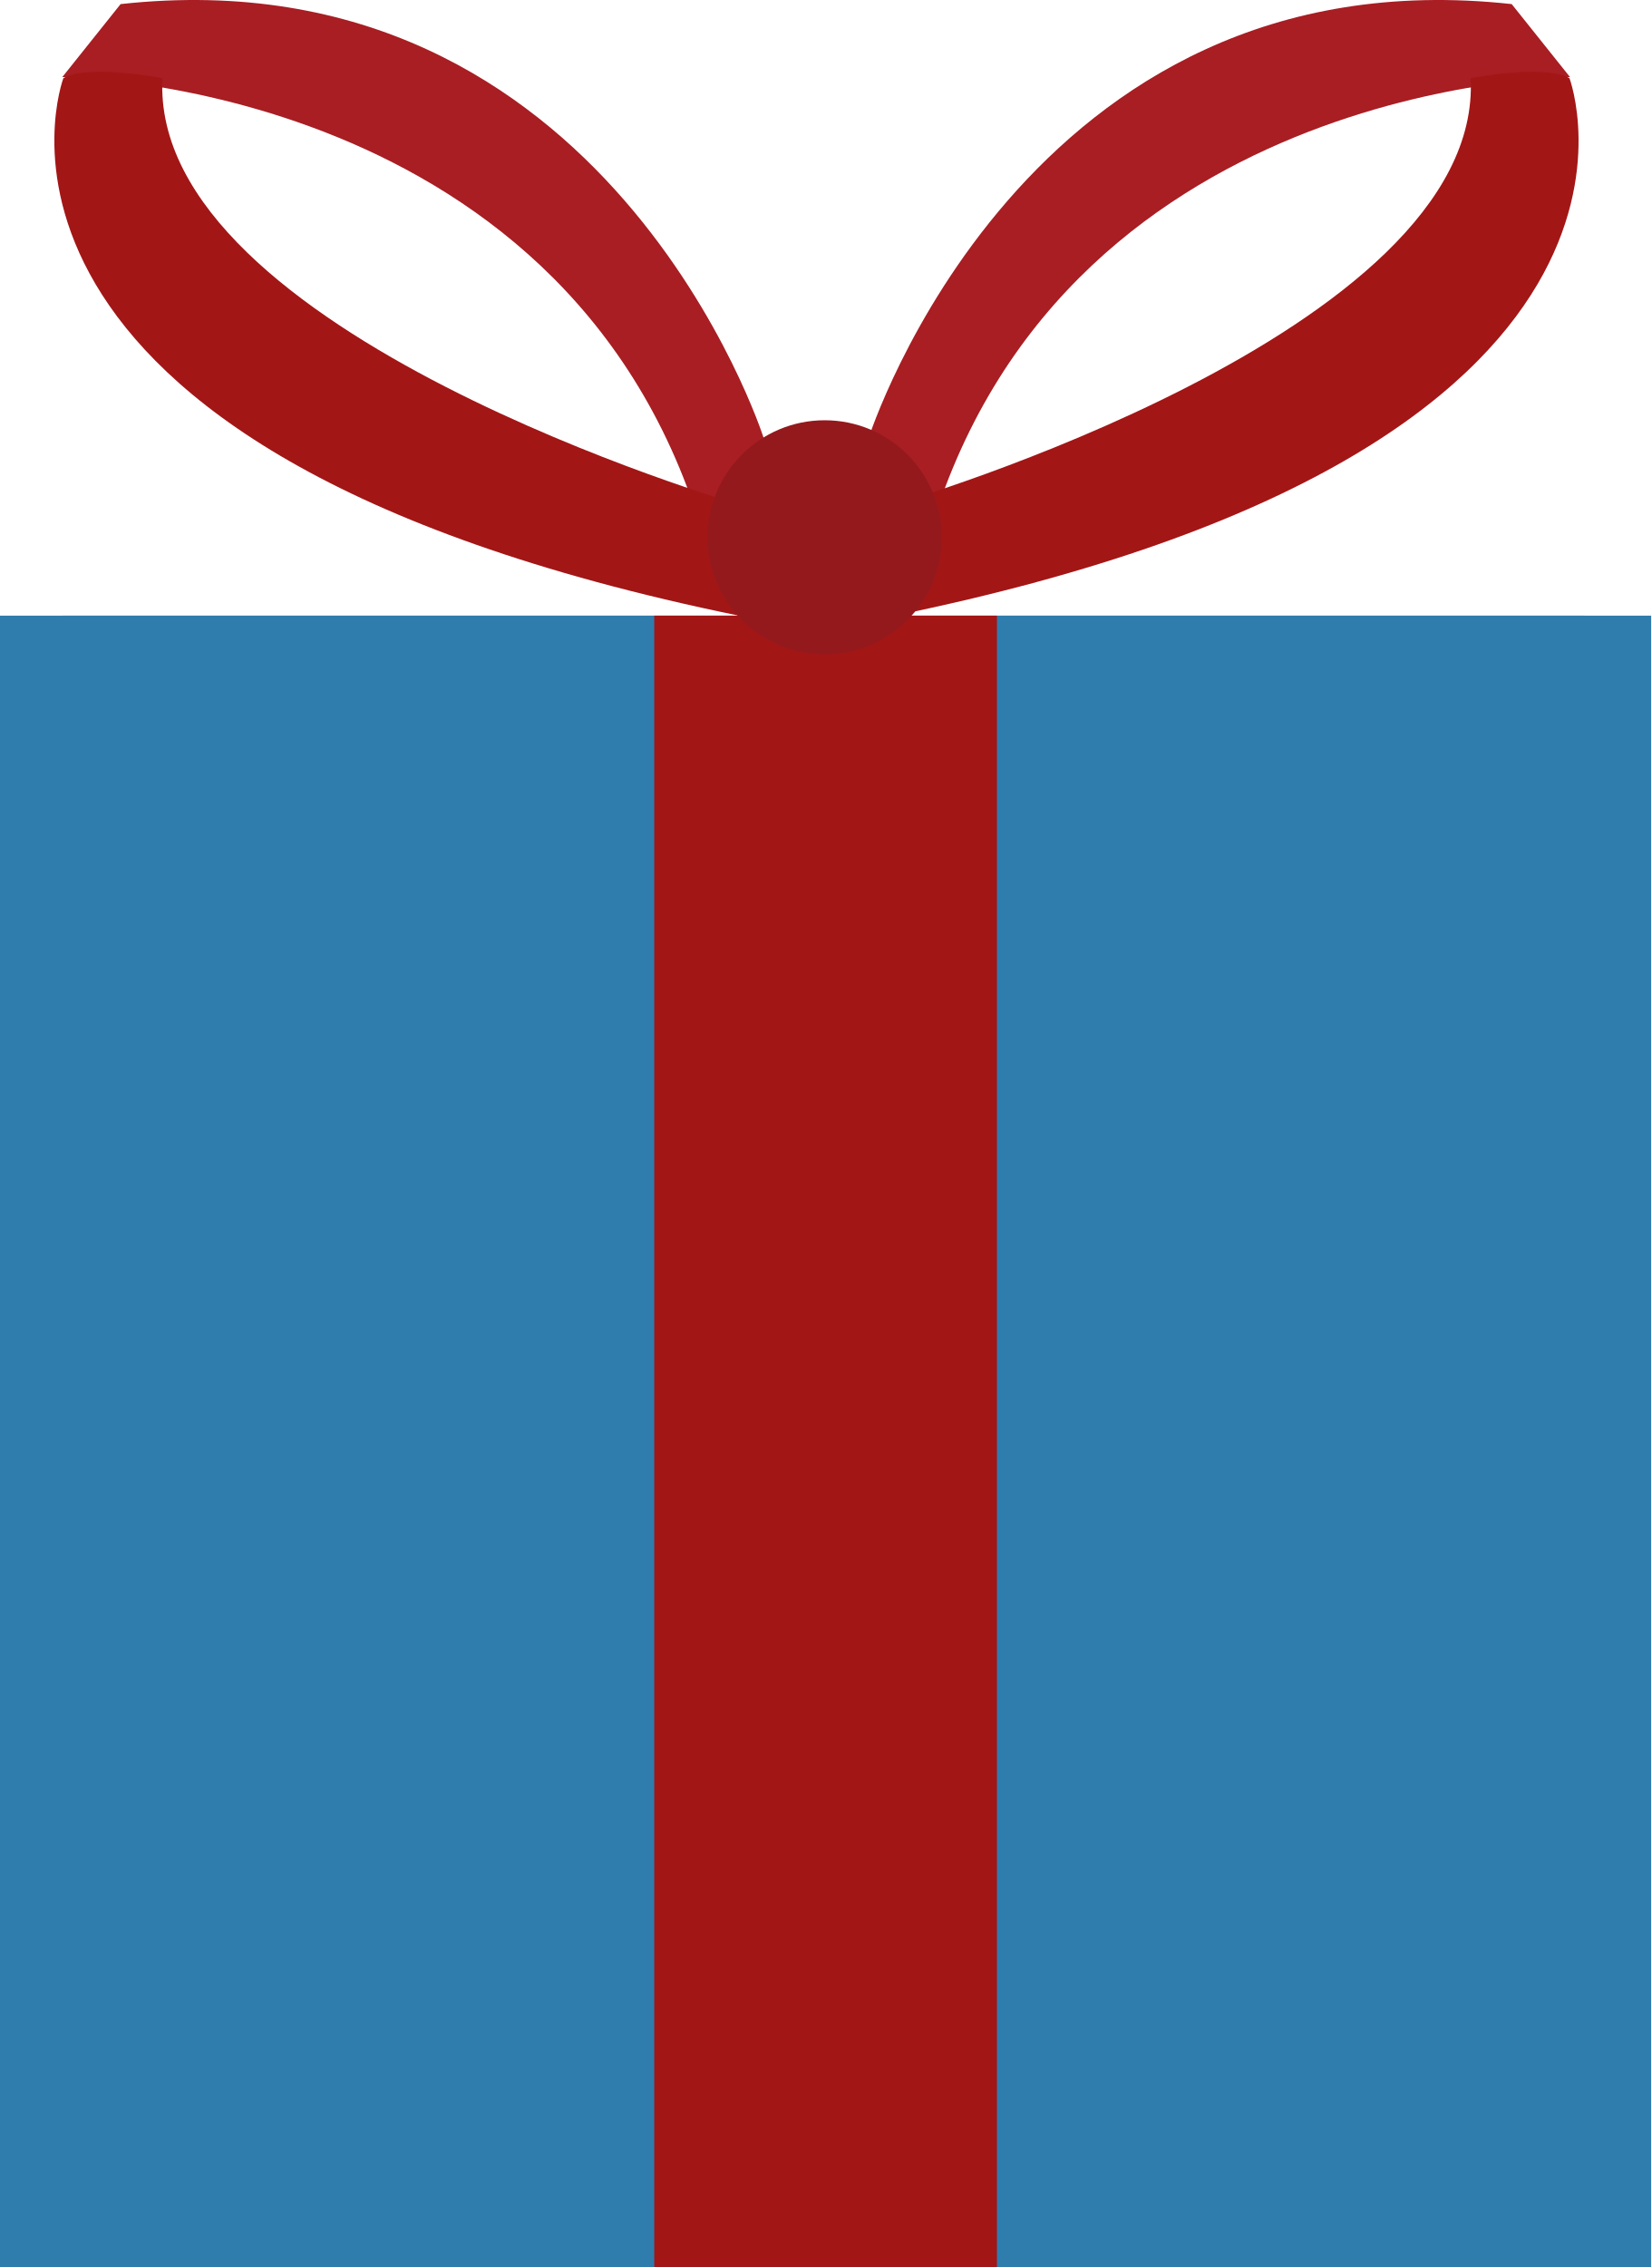
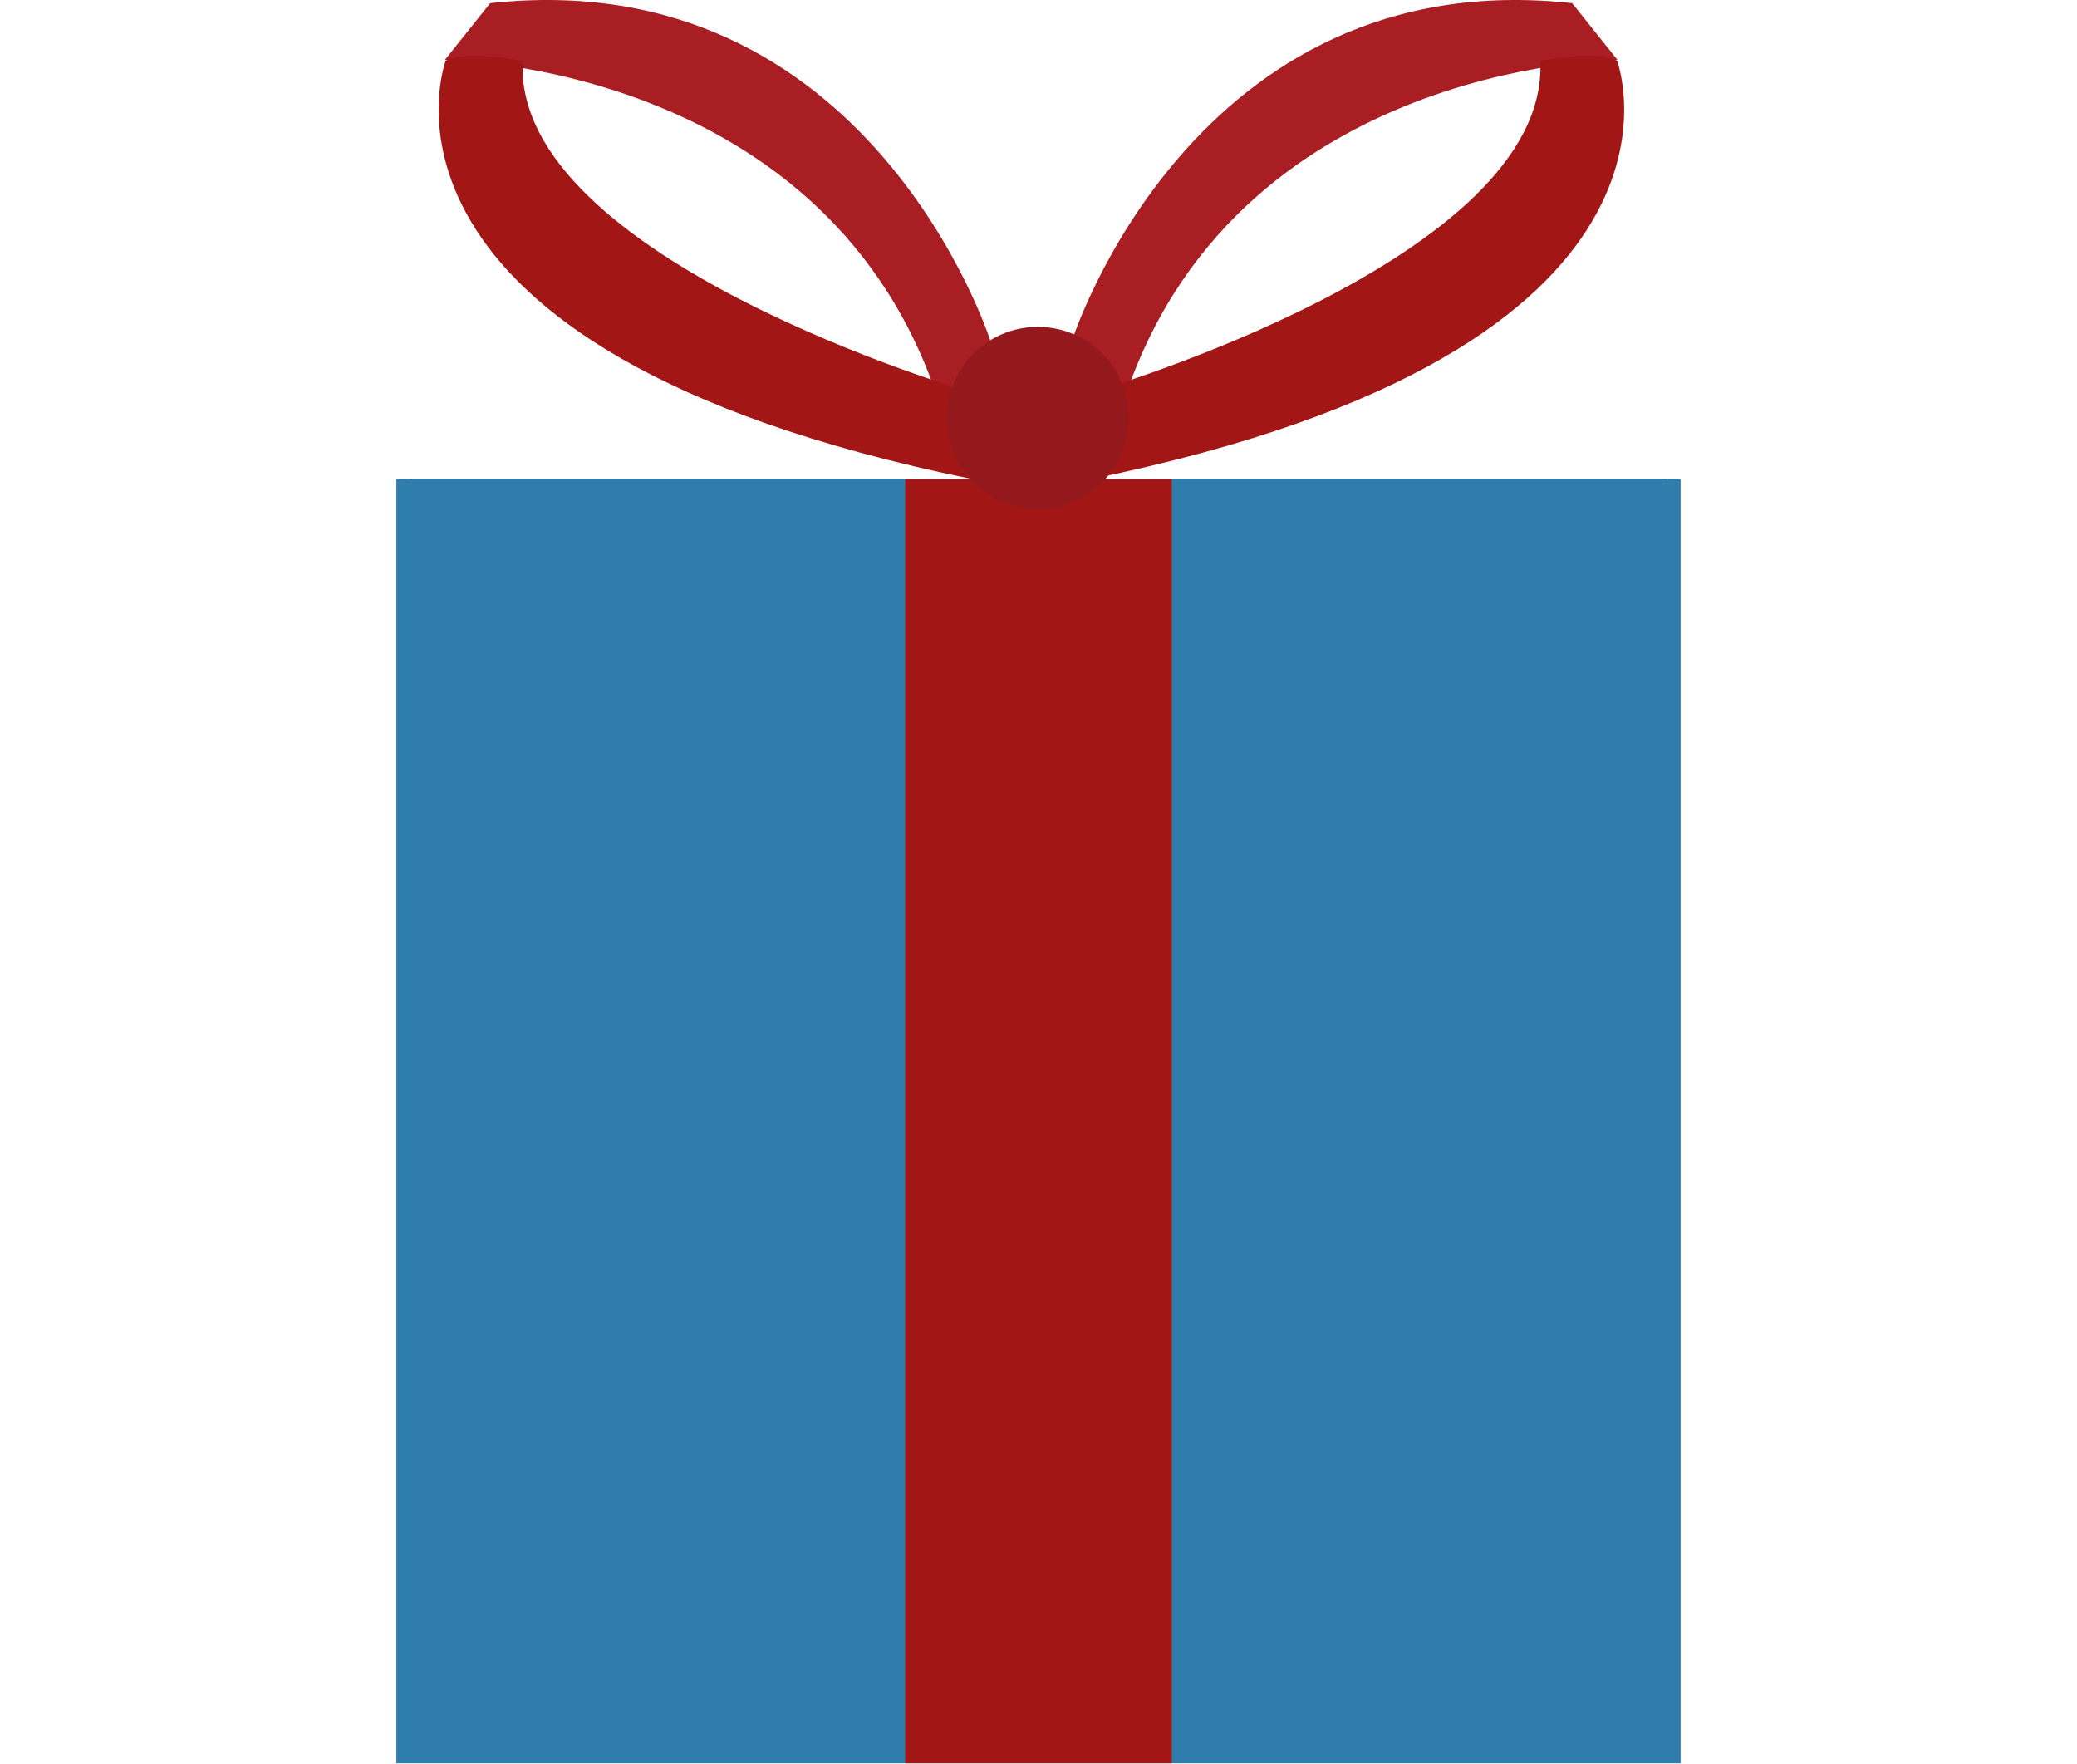
- <svg xmlns="http://www.w3.org/2000/svg" version="1.1" id="Layer_1" x="0px" y="0px" width="371px" height="509.314px" viewBox="164 85.685 371 509.314" enable-background="new 164 85.685 371 509.314" xml:space="preserve">
+ <svg xmlns="http://www.w3.org/2000/svg" version="1.1" x="0px" y="0px" width="600px" height="509.314px" viewBox="164 85.685 371 509.314" enable-background="new 0 0 700 704" xml:space="preserve">
  <g id="box">
    <rect x="164" y="224" fill="#2F7DAD" width="371" height="371" />
  </g>
-   <g id="lid-left_1_">
-     <rect x="178" y="224" fill="#2F7DAD" width="171" height="12" />
+   <g id="lid-left">
+     <rect x="168" y="224" fill="#2F7DAD" width="171" height="12" />
  </g>
  <g id="lid-right">
-     <rect x="349" y="224" fill="#2F7DAD" width="171" height="12" />
+     <rect x="360" y="224" fill="#2F7DAD" width="171" height="12" />
  </g>
  <g id="bow-vertical">
    <rect x="311" y="224" fill="#A31616" width="77" height="371" />
  </g>
  <g id="bow-left">
    <g>
      <path fill="#A81E23" d="M335.552,183.978c0,0-34.958-109.372-144.453-97.373L178,103c0,0,116.5,0.5,145,106.5L335.552,183.978z" />
-       <path fill="#A31616" d="M178.235,103.25c0,0-31.234,83.25,151.766,120.75v-25c0,0-132.5-38.5-129.5-95.75    C200.5,103.25,183.971,100,178.235,103.25z" />
+       <path fill="#A31616" d="M178.235,103.25c0,0-31.235,83.25,151.765,120.75v-25c0,0-132.5-38.5-129.5-95.75      C200.5,103.25,183.971,100,178.235,103.25z" />
    </g>
  </g>
  <g id="bow-right">
    <g>
-       <path fill="#A81E23" d="M359.212,183.978c0,0,34.958-109.372,144.452-97.373l13.1,16.395c0,0-116.5,0.5-145,106.5L359.212,183.978    z" />
-       <path fill="#A31616" d="M516.646,103.25c0,0,31.354,83.25-151.646,120.75v-25c0,0,132.44-38.5,129.44-95.75    C494.441,103.25,510.91,100,516.646,103.25z" />
+       <path fill="#A81E23" d="M359.212,183.978c0,0,34.958-109.372,144.453-97.373L516.764,103c0,0-116.5,0.5-145,106.5L359.212,183.978      z" />
+       <path fill="#A31616" d="M516.646,103.25c0,0,31.354,83.25-151.646,120.75v-25c0,0,132.441-38.5,129.441-95.75      C494.441,103.25,510.911,100,516.646,103.25z" />
    </g>
  </g>
  <g id="bow-center">
    <circle fill="#94191C" cx="349.295" cy="206.396" r="26.295" />
  </g>
</svg>
